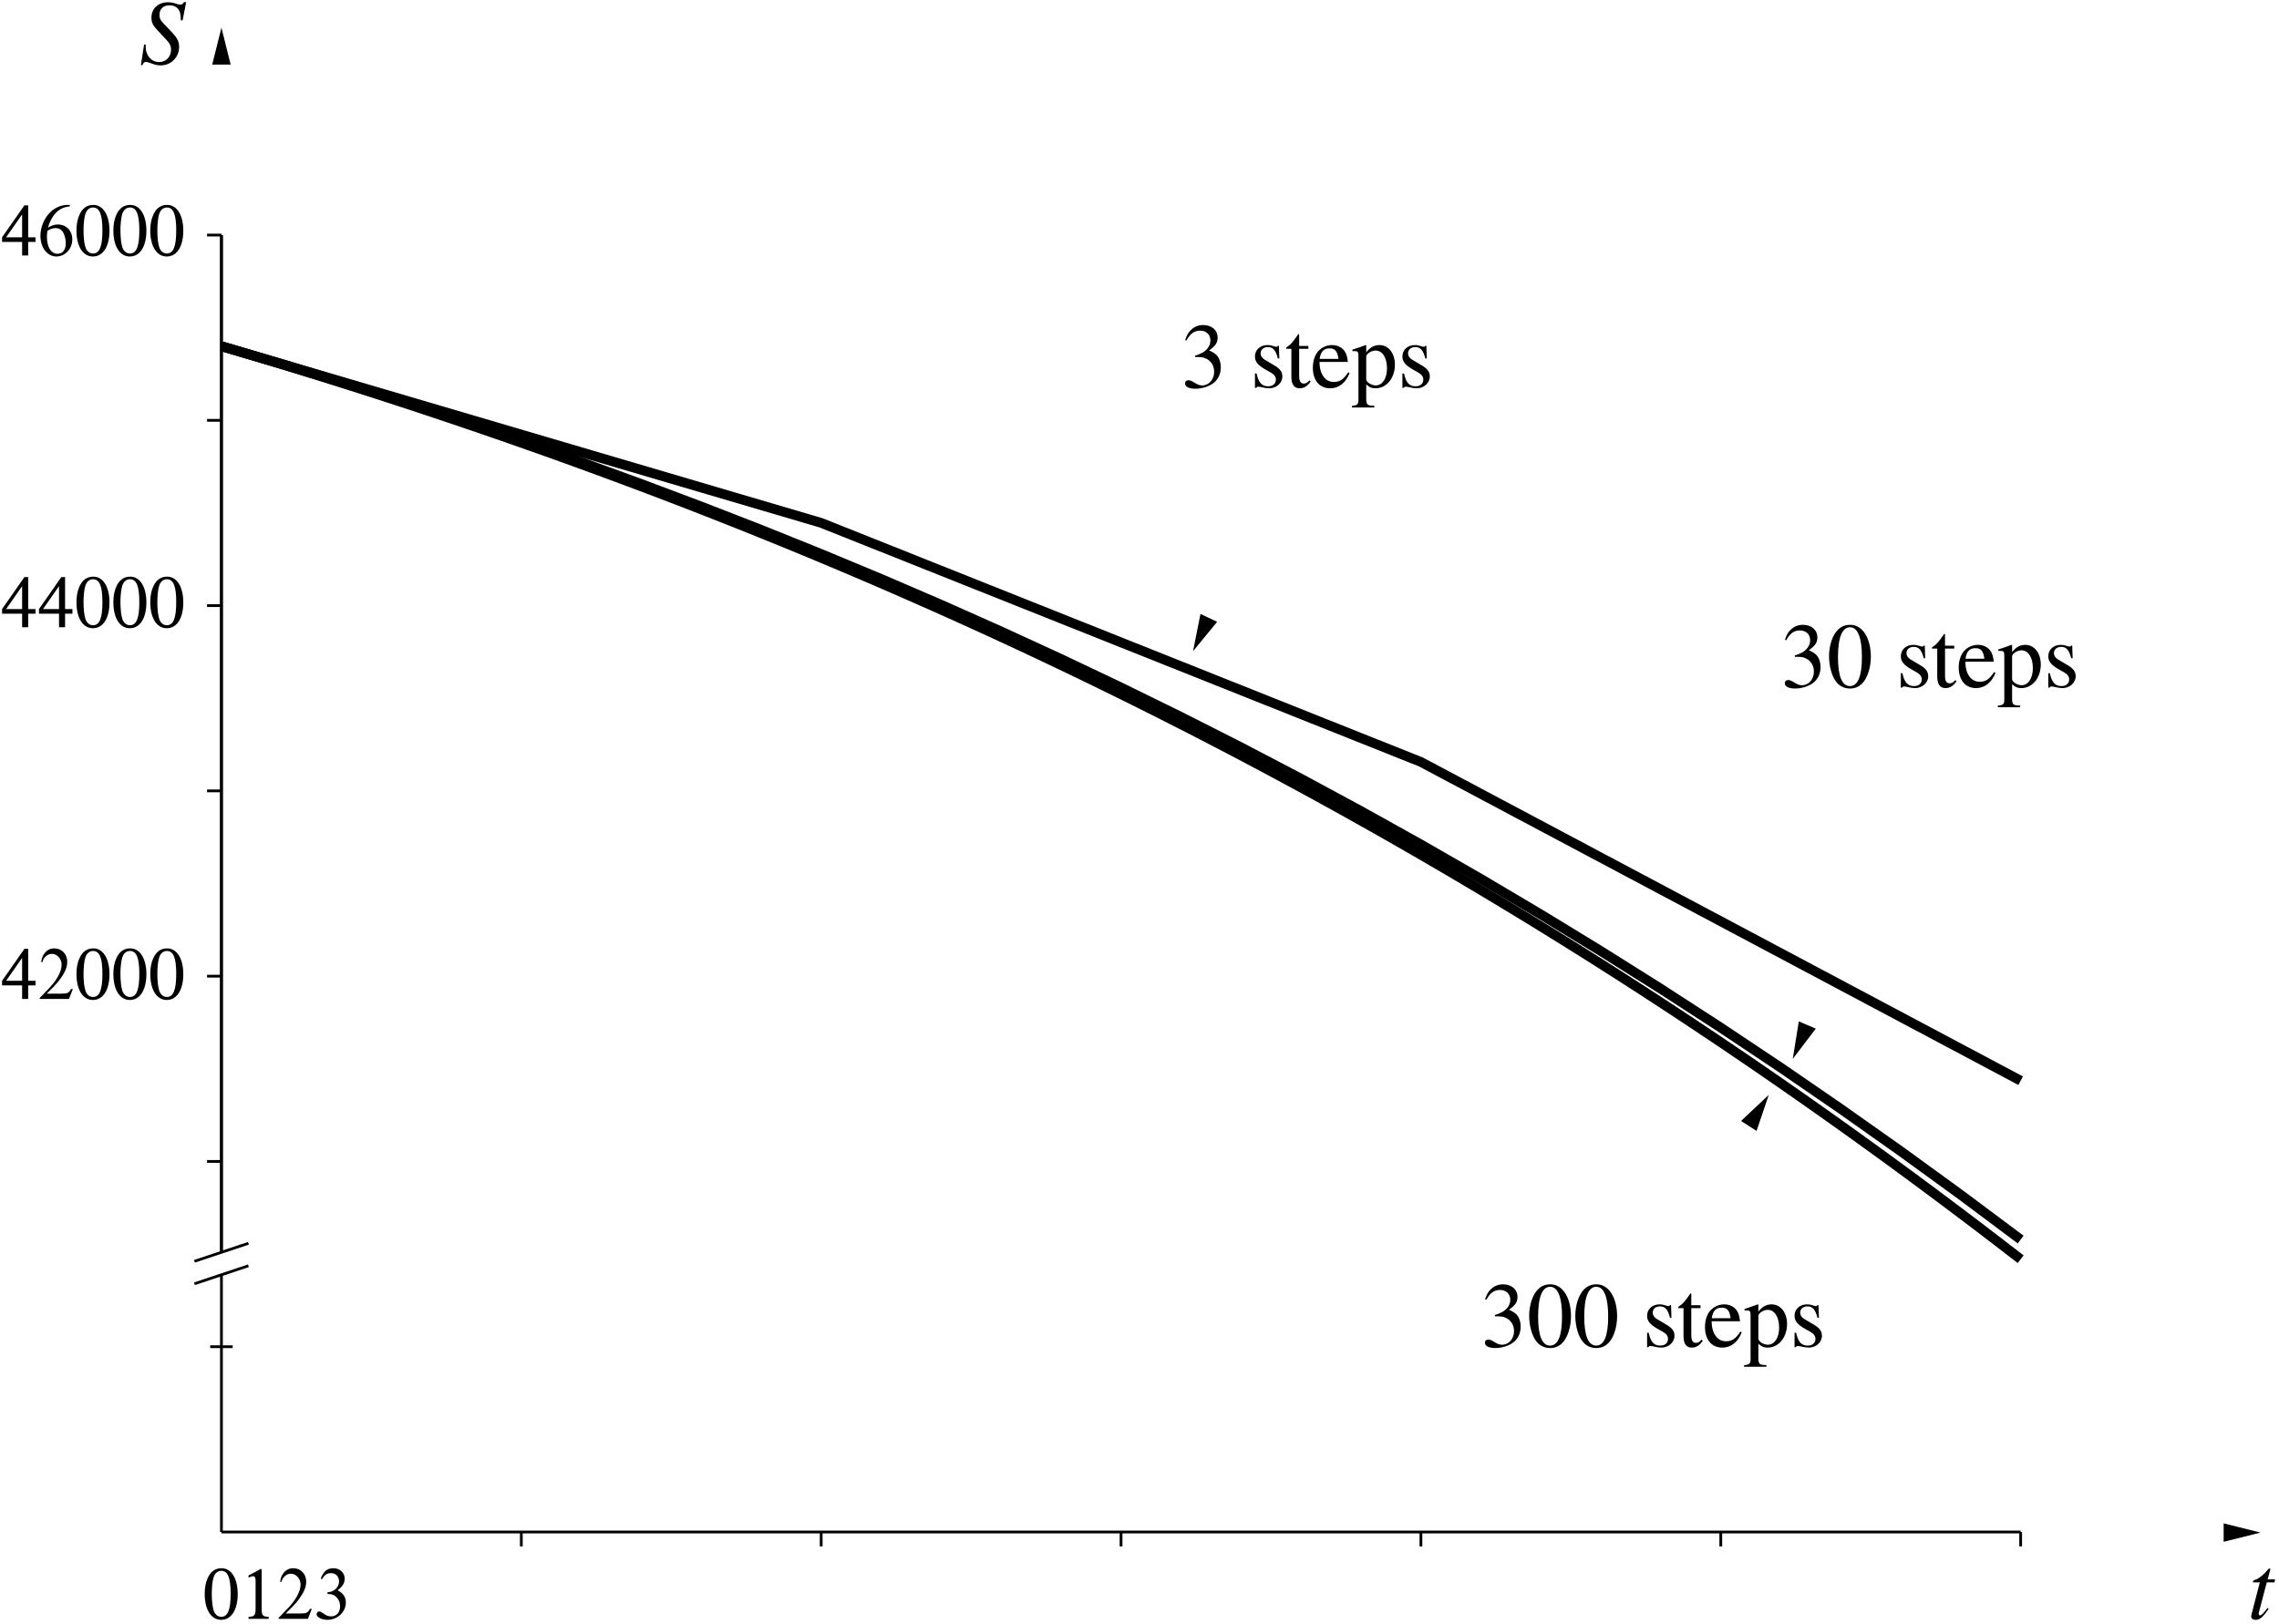
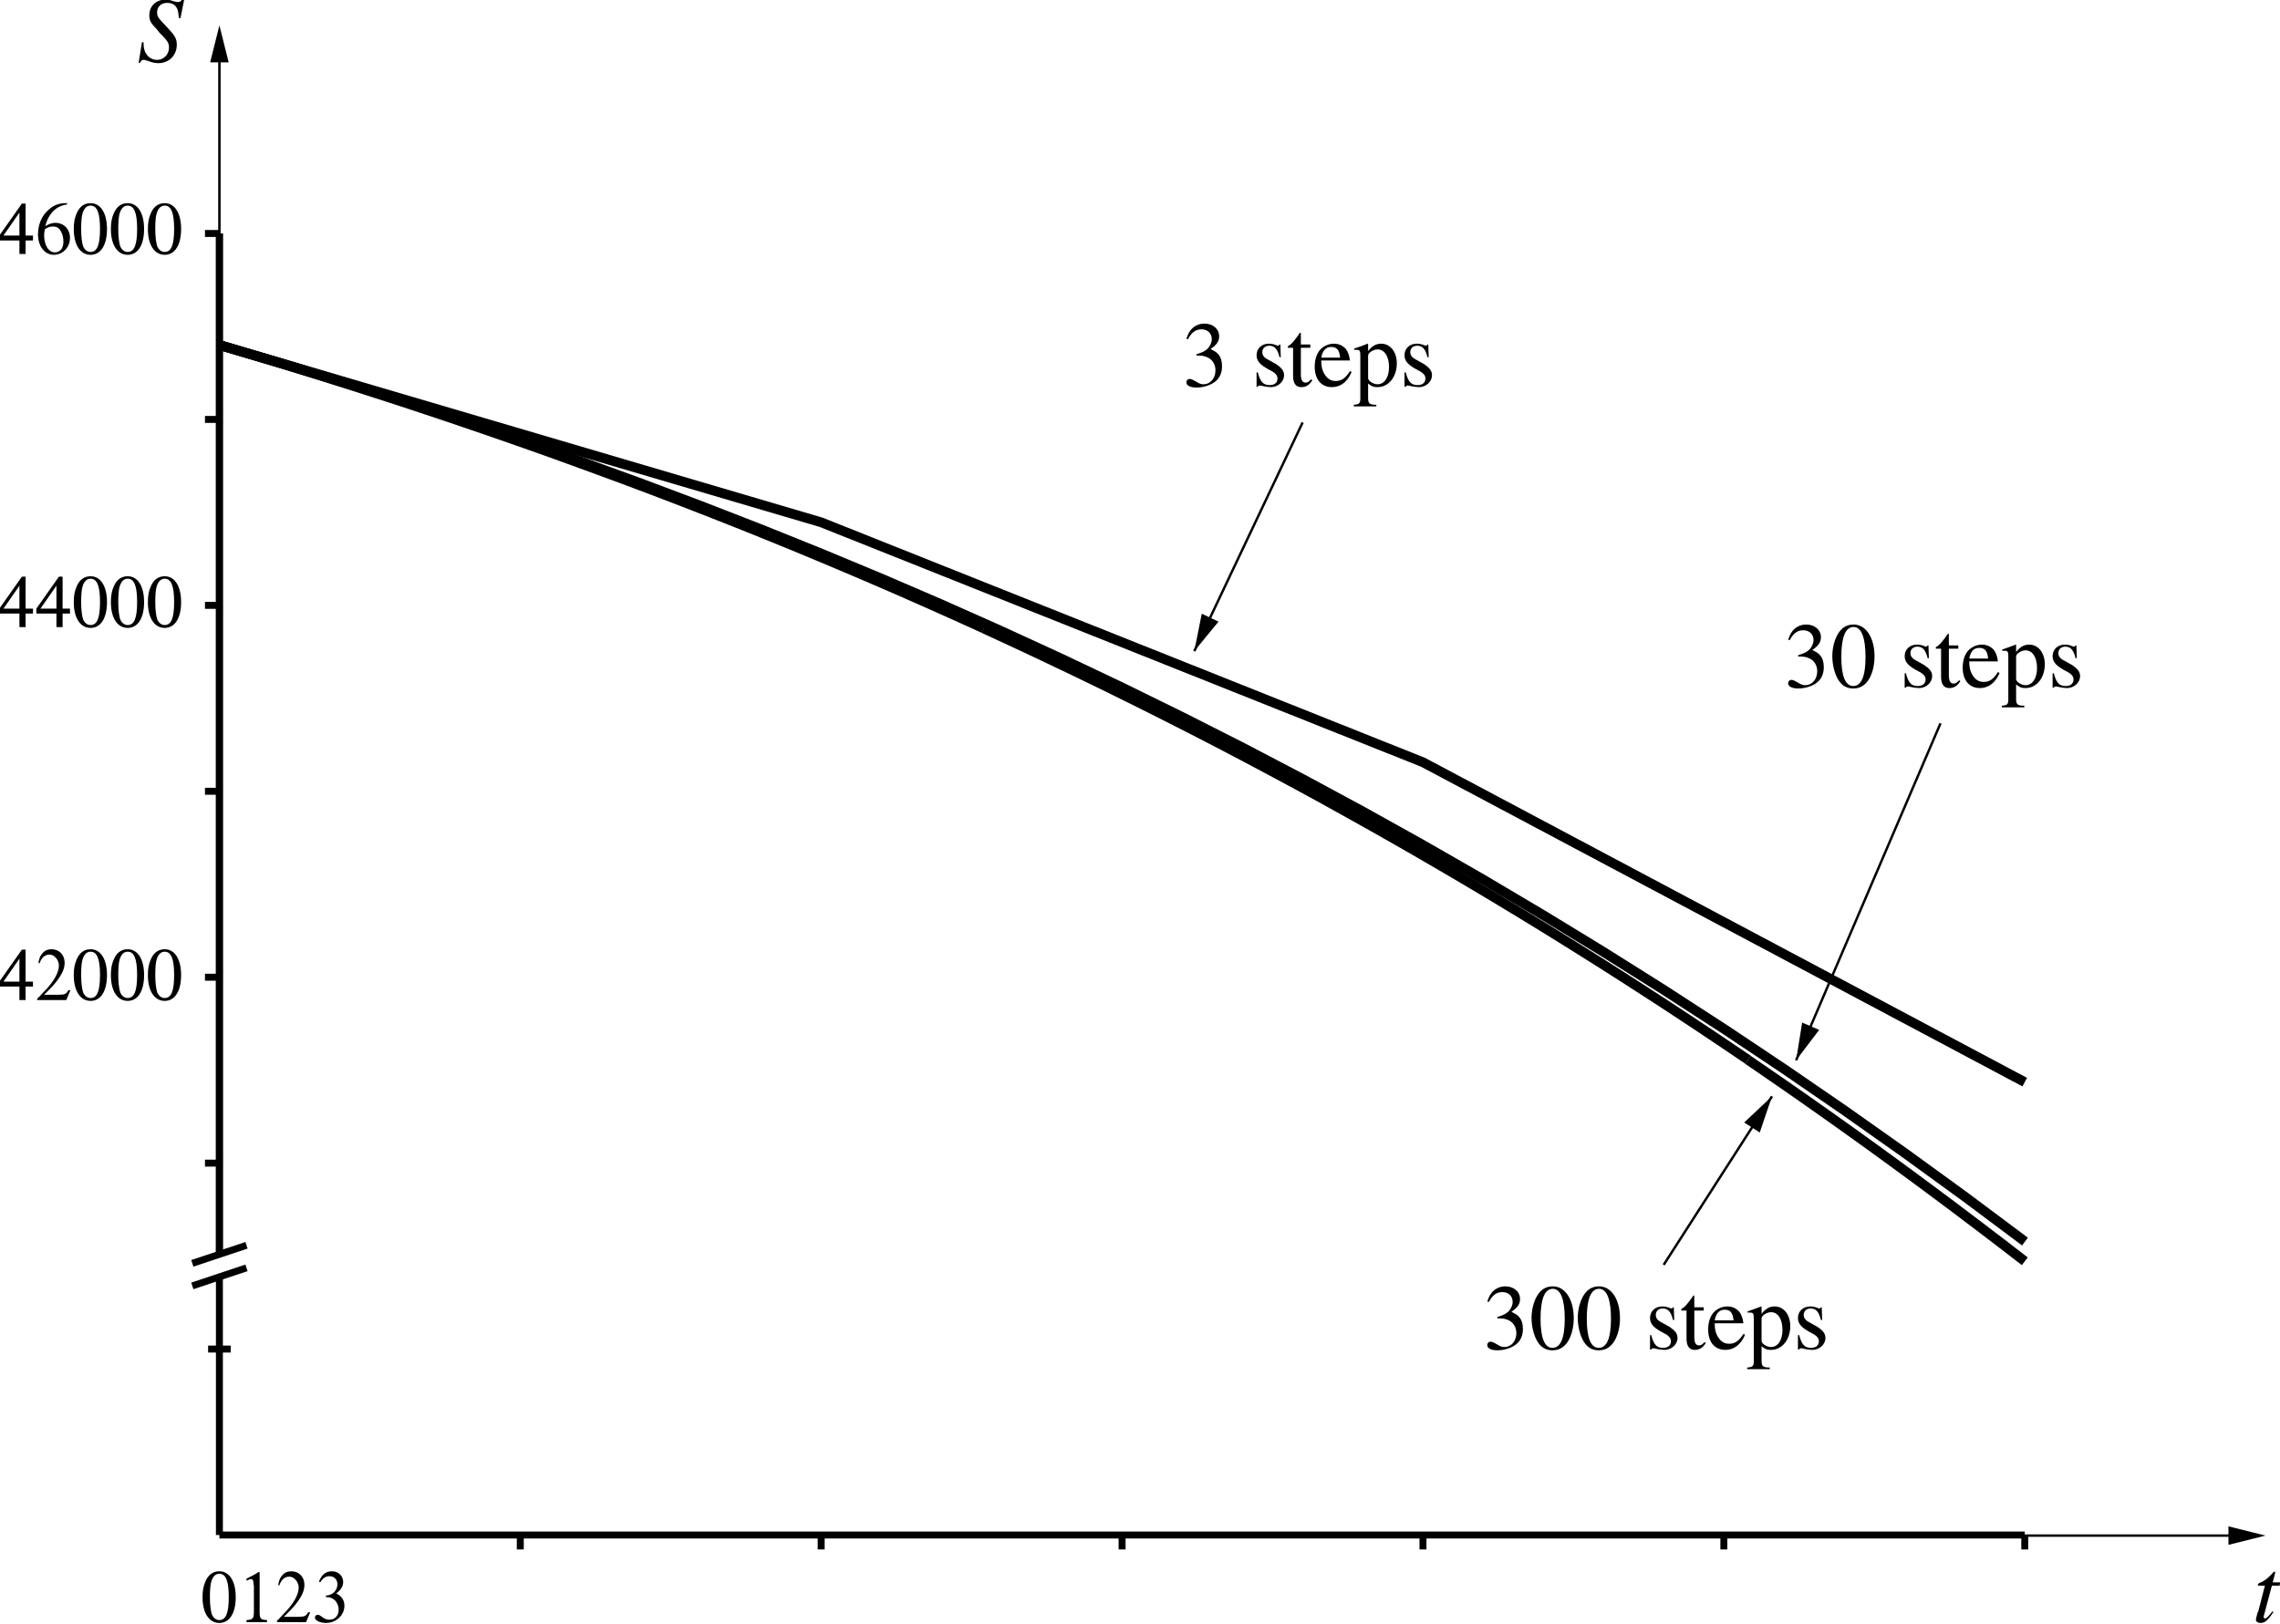
- <svg xmlns="http://www.w3.org/2000/svg" version="1.1" id="svg1" width="329.333" height="234.667" viewBox="0 0 329.333 234.667">
-   <defs id="defs1">
-     <clipPath clipPathUnits="userSpaceOnUse" id="clipPath1">
-       <path d="M -67.1,89.7 H 2316.9 V -3280.3 H -67.1 Z" id="path1" />
-     </clipPath>
-     <clipPath clipPathUnits="userSpaceOnUse" id="clipPath2">
-       <path d="M -6.667,241.333 H 336 V -6.667 H -6.667 Z" id="path2" />
-     </clipPath>
-     <clipPath clipPathUnits="userSpaceOnUse" id="clipPath3">
-       <path d="M 0,234.667 H 329.333 V 0 H 0 Z" id="path3" />
-     </clipPath>
-   </defs>
-   <g id="g1">
-     <g id="g34">
-       <g clip-path="url(#clipPath3)" id="g33">
-         <g clip-path="url(#clipPath2)" id="g32">
-           <text xml:space="preserve" transform="matrix(1.333333,0,0,1.333333,0.1333333,144.4)" clip-path="url(#clipPath1)" id="text11">
-             <tspan style="font-variant:normal;font-weight:normal;font-size:8px;font-family:Symbol;writing-mode:lr-tb;fill:#000000;fill-opacity:1;fill-rule:nonzero;stroke:none" x="0" y="0" id="tspan3">42000</tspan>
-             <tspan style="font-variant:normal;font-weight:normal;font-size:8px;font-family:Symbol;writing-mode:lr-tb;fill:#000000;fill-opacity:1;fill-rule:nonzero;stroke:none" x="0" y="-40.3" id="tspan4">44000</tspan>
-             <tspan style="font-variant:normal;font-weight:normal;font-size:8px;font-family:Symbol;writing-mode:lr-tb;fill:#000000;fill-opacity:1;fill-rule:nonzero;stroke:none" x="0" y="-80.6" id="tspan5">46000</tspan>
-             <tspan style="font-variant:normal;font-weight:normal;font-size:8px;font-family:Symbol;writing-mode:lr-tb;fill:#000000;fill-opacity:1;fill-rule:nonzero;stroke:none" x="21.9" dx="0 61 61 61" y="67.2" id="tspan6">0123</tspan>
-             <tspan style="font-style:italic;font-variant:normal;font-weight:normal;font-size:10px;font-family:Times;writing-mode:lr-tb;fill:#000000;fill-opacity:1;fill-rule:nonzero;stroke:none" x="15" y="-101.4" id="tspan7">S</tspan>
-             <tspan style="font-style:italic;font-variant:normal;font-weight:normal;font-size:10px;font-family:Times;writing-mode:lr-tb;fill:#000000;fill-opacity:1;fill-rule:nonzero;stroke:none" x="243.51" y="67.2" id="tspan8">t</tspan>
-             <tspan style="font-variant:normal;font-weight:normal;font-size:10px;font-family:Times;writing-mode:lr-tb;fill:#000000;fill-opacity:1;fill-rule:nonzero;stroke:none" x="127.9" y="-66.3" id="tspan9">3 steps</tspan>
-             <tspan style="font-variant:normal;font-weight:normal;font-size:10px;font-family:Times;writing-mode:lr-tb;fill:#000000;fill-opacity:1;fill-rule:nonzero;stroke:none" x="192.9" y="-33.8" id="tspan10">30 steps</tspan>
-             <tspan style="font-variant:normal;font-weight:normal;font-size:10px;font-family:Times;writing-mode:lr-tb;fill:#000000;fill-opacity:1;fill-rule:nonzero;stroke:none" x="160.4" y="37.7" id="tspan11">300 steps</tspan>
-           </text>
-           <path d="m 910,1690 v 260 m 0,-40 h -10 l 10,40 10,-40 h -10 v 40 M 2860,318.5 h 260 m -40,0 v 10 l 40,-10 -40,-10 v 10 h 40 M 2080,1521 1963,1274 m 17.13,36.15 9.03,-4.28 -26.16,-31.87 8.09,40.43 9.04,-4.28 L 1963,1274 m 806,-78 -156,-364 m 15.76,36.766 9.19,-3.938 L 2613,832 l 6.57,40.703 9.19,-3.937 L 2613,832 m -143,-221 117,182 m -21.63,-33.648 -8.41,5.41 30.04,28.238 -13.22,-39.055 -8.41,5.407 L 2587,793" style="fill:#000000;fill-opacity:1;fill-rule:nonzero;stroke:none" transform="matrix(0.1333333,0,0,-0.1333333,-89.33333,264)" id="path11" />
-           <path d="m 910,520 v 78" style="fill:none;stroke:#000000;stroke-width:3;stroke-linecap:butt;stroke-linejoin:miter;stroke-miterlimit:10;stroke-dasharray:none;stroke-opacity:1" transform="matrix(0.1333333,0,0,-0.1333333,-89.33333,264)" id="path12" />
-           <path d="m 880.75,588.25 58.5,19.5" style="fill:none;stroke:#000000;stroke-width:3;stroke-linecap:butt;stroke-linejoin:miter;stroke-miterlimit:10;stroke-dasharray:none;stroke-opacity:1" transform="matrix(0.1333333,0,0,-0.1333333,-89.33333,264)" id="path13" />
-           <path d="m 880.75,612.625 58.5,19.5" style="fill:none;stroke:#000000;stroke-width:3;stroke-linecap:butt;stroke-linejoin:miter;stroke-miterlimit:10;stroke-dasharray:none;stroke-opacity:1" transform="matrix(0.1333333,0,0,-0.1333333,-89.33333,264)" id="path14" />
-           <path d="M 910,622.375 V 1725.16 m 0,-1406.031 h 1950" style="fill:none;stroke:#000000;stroke-width:3;stroke-linecap:butt;stroke-linejoin:miter;stroke-miterlimit:10;stroke-dasharray:none;stroke-opacity:1" transform="matrix(0.1333333,0,0,-0.1333333,-89.33333,264)" id="path15" />
-           <path d="M 910,319.129 V 520" style="fill:none;stroke:#000000;stroke-width:3;stroke-linecap:butt;stroke-linejoin:miter;stroke-miterlimit:10;stroke-dasharray:none;stroke-opacity:1" transform="matrix(0.1333333,0,0,-0.1333333,-89.33333,264)" id="path16" />
-           <path d="m 897.813,520 h 24.375" style="fill:none;stroke:#000000;stroke-width:3;stroke-linecap:butt;stroke-linejoin:miter;stroke-miterlimit:10;stroke-dasharray:none;stroke-opacity:1" transform="matrix(0.1333333,0,0,-0.1333333,-89.33333,264)" id="path17" />
-           <path d="m 1235.01,303.531 v 15.598" style="fill:none;stroke:#000000;stroke-width:3;stroke-linecap:butt;stroke-linejoin:miter;stroke-miterlimit:10;stroke-dasharray:none;stroke-opacity:1" transform="matrix(0.1333333,0,0,-0.1333333,-89.33333,264)" id="path18" />
-           <path d="m 1559.99,303.531 v 15.598" style="fill:none;stroke:#000000;stroke-width:3;stroke-linecap:butt;stroke-linejoin:miter;stroke-miterlimit:10;stroke-dasharray:none;stroke-opacity:1" transform="matrix(0.1333333,0,0,-0.1333333,-89.33333,264)" id="path19" />
-           <path d="m 1885,303.531 v 15.598" style="fill:none;stroke:#000000;stroke-width:3;stroke-linecap:butt;stroke-linejoin:miter;stroke-miterlimit:10;stroke-dasharray:none;stroke-opacity:1" transform="matrix(0.1333333,0,0,-0.1333333,-89.33333,264)" id="path20" />
-           <path d="m 2210.01,303.531 v 15.598" style="fill:none;stroke:#000000;stroke-width:3;stroke-linecap:butt;stroke-linejoin:miter;stroke-miterlimit:10;stroke-dasharray:none;stroke-opacity:1" transform="matrix(0.1333333,0,0,-0.1333333,-89.33333,264)" id="path21" />
-           <path d="m 2534.99,303.531 v 15.598" style="fill:none;stroke:#000000;stroke-width:3;stroke-linecap:butt;stroke-linejoin:miter;stroke-miterlimit:10;stroke-dasharray:none;stroke-opacity:1" transform="matrix(0.1333333,0,0,-0.1333333,-89.33333,264)" id="path22" />
-           <path d="m 2860,303.531 v 15.598" style="fill:none;stroke:#000000;stroke-width:3;stroke-linecap:butt;stroke-linejoin:miter;stroke-miterlimit:10;stroke-dasharray:none;stroke-opacity:1" transform="matrix(0.1333333,0,0,-0.1333333,-89.33333,264)" id="path23" />
-           <path d="M 910,622.375 V 1725.16 M 894.398,720.871 H 910" style="fill:none;stroke:#000000;stroke-width:3;stroke-linecap:butt;stroke-linejoin:miter;stroke-miterlimit:10;stroke-dasharray:none;stroke-opacity:1" transform="matrix(0.1333333,0,0,-0.1333333,-89.33333,264)" id="path24" />
-           <path d="M 894.398,921.719 H 910" style="fill:none;stroke:#000000;stroke-width:3;stroke-linecap:butt;stroke-linejoin:miter;stroke-miterlimit:10;stroke-dasharray:none;stroke-opacity:1" transform="matrix(0.1333333,0,0,-0.1333333,-89.33333,264)" id="path25" />
-           <path d="M 894.398,1122.59 H 910" style="fill:none;stroke:#000000;stroke-width:3;stroke-linecap:butt;stroke-linejoin:miter;stroke-miterlimit:10;stroke-dasharray:none;stroke-opacity:1" transform="matrix(0.1333333,0,0,-0.1333333,-89.33333,264)" id="path26" />
-           <path d="M 894.398,1323.44 H 910" style="fill:none;stroke:#000000;stroke-width:3;stroke-linecap:butt;stroke-linejoin:miter;stroke-miterlimit:10;stroke-dasharray:none;stroke-opacity:1" transform="matrix(0.1333333,0,0,-0.1333333,-89.33333,264)" id="path27" />
-           <path d="M 894.398,1524.31 H 910" style="fill:none;stroke:#000000;stroke-width:3;stroke-linecap:butt;stroke-linejoin:miter;stroke-miterlimit:10;stroke-dasharray:none;stroke-opacity:1" transform="matrix(0.1333333,0,0,-0.1333333,-89.33333,264)" id="path28" />
-           <path d="M 894.398,1725.16 H 910" style="fill:none;stroke:#000000;stroke-width:3;stroke-linecap:butt;stroke-linejoin:miter;stroke-miterlimit:10;stroke-dasharray:none;stroke-opacity:1" transform="matrix(0.1333333,0,0,-0.1333333,-89.33333,264)" id="path29" />
-           <path d="M 910,1604.65 1559.99,1413.14 2210.01,1153.95 2860,808.387" style="fill:none;stroke:#000000;stroke-width:10.5;stroke-linecap:butt;stroke-linejoin:miter;stroke-miterlimit:10;stroke-dasharray:none;stroke-opacity:1" transform="matrix(0.1333333,0,0,-0.1333333,-89.33333,264)" id="path30" />
-           <path d="m 910,1604.65 64.992,-19.15 65.018,-19.83 64.99,-20.56 64.99,-21.29 65.02,-22.05 64.99,-22.82 64.99,-23.61 65.02,-24.46 64.99,-25.29 64.99,-26.17 65.02,-27.06 64.99,-27.98 64.99,-28.94 65.02,-29.9 64.99,-30.88 64.99,-31.91 65.02,-32.93 64.99,-34.01 64.99,-35.1 65.02,-36.23 64.99,-37.34 64.99,-38.515 65.02,-39.703 64.99,-40.891 64.99,-42.121 65.02,-43.367 64.99,-44.656 64.99,-45.922 65.02,-47.231 64.99,-48.554" style="fill:none;stroke:#000000;stroke-width:10.5;stroke-linecap:butt;stroke-linejoin:miter;stroke-miterlimit:10;stroke-dasharray:none;stroke-opacity:1" transform="matrix(0.1333333,0,0,-0.1333333,-89.33333,264)" id="path31" />
-           <path d="m 910,1604.65 6.492,-1.91 6.516,-1.93 6.492,-1.93 6.492,-1.93 6.516,-1.95 6.492,-1.95 6.492,-1.95 6.516,-1.97 6.492,-1.97 6.492,-1.97 6.516,-1.99 6.492,-1.99 6.492,-2.01 6.518,-2.01 6.49,-2.01 6.49,-2 6.52,-2.03 6.49,-2.05 6.49,-2.05 6.52,-2.05 6.49,-2.04 6.49,-2.07 6.52,-2.07 6.49,-2.08 6.49,-2.09 6.52,-2.11 6.49,-2.08 6.49,-2.13 6.52,-2.1 6.49,-2.13 6.49,-2.12 6.52,-2.15 6.49,-2.14 6.49,-2.17 6.52,-2.16 6.49,-2.17 6.49,-2.18 6.52,-2.19 6.49,-2.18 6.49,-2.2 6.52,-2.23 6.49,-2.2 6.49,-2.22 6.52,-2.25 6.49,-2.24 6.49,-2.24 6.52,-2.26 6.49,-2.26 6.49,-2.27 6.52,-2.28 6.49,-2.3 6.49,-2.28 6.52,-2.32 6.49,-2.3 6.49,-2.32 6.52,-2.34 6.49,-2.34 6.49,-2.34 6.52,-2.34 6.49,-2.38 6.49,-2.36 6.52,-2.38 6.49,-2.4 6.49,-2.38 6.52,-2.42 6.49,-2.4 6.49,-2.41 6.52,-2.44 6.49,-2.44 6.49,-2.44 6.52,-2.45 6.49,-2.46 6.49,-2.48 6.52,-2.47 6.49,-2.5 6.49,-2.5 6.52,-2.49 6.49,-2.51 6.49,-2.54 6.52,-2.53 6.49,-2.54 6.49,-2.55 6.52,-2.56 6.49,-2.55 6.49,-2.58 6.52,-2.59 6.49,-2.59 6.49,-2.6 6.52,-2.61 6.49,-2.63 6.49,-2.64 6.52,-2.63 6.49,-2.65 6.49,-2.65 6.52,-2.65 6.49,-2.69 6.49,-2.68 6.52,-2.69 6.49,-2.71 6.49,-2.71 6.52,-2.71 6.49,-2.73 6.49,-2.75 6.52,-2.75 6.49,-2.75 6.49,-2.77 6.52,-2.79 6.49,-2.77 6.49,-2.8 6.52,-2.81 6.49,-2.81 6.49,-2.83 6.52,-2.82 6.49,-2.85 6.49,-2.85 6.52,-2.87 6.49,-2.86 6.49,-2.89 6.52,-2.88 6.49,-2.91 6.49,-2.9 6.52,-2.93 6.49,-2.92 6.49,-2.95 6.52,-2.94 6.49,-2.97 6.49,-2.96 6.52,-2.98 6.49,-2.99 6.49,-3 6.52,-3 6.49,-3.03 6.49,-3.02 6.52,-3.04 6.49,-3.06 6.49,-3.06 6.52,-3.07 6.49,-3.08 6.49,-3.08 6.52,-3.1 6.49,-3.12 6.49,-3.12 6.52,-3.12 6.49,-3.14 6.49,-3.16 6.52,-3.15 6.49,-3.18 6.49,-3.18 6.52,-3.2 6.49,-3.2 6.49,-3.22 6.52,-3.21 6.49,-3.24 6.49,-3.26 6.52,-3.25 6.49,-3.26 6.49,-3.28 6.52,-3.29 6.49,-3.3 6.49,-3.31 6.52,-3.31 6.49,-3.34 6.49,-3.34 6.52,-3.35 6.49,-3.37 6.49,-3.38 6.52,-3.37 6.49,-3.39 6.49,-3.41 6.52,-3.42 6.49,-3.43 6.49,-3.45 6.52,-3.43 6.49,-3.47 6.49,-3.48 6.52,-3.48 6.49,-3.5 6.49,-3.51 6.52,-3.51 6.49,-3.53 6.49,-3.54 6.52,-3.55 6.49,-3.55 6.49,-3.59 6.52,-3.59 6.49,-3.59 6.49,-3.6 6.52,-3.63 6.49,-3.63 6.49,-3.64 6.52,-3.65 6.49,-3.67 6.49,-3.66 6.52,-3.71 6.49,-3.68 6.49,-3.73 6.52,-3.7 6.49,-3.75 6.49,-3.74 6.52,-3.77 6.49,-3.76 6.49,-3.78 6.52,-3.78 6.49,-3.83 6.49,-3.8 6.52,-3.84 6.49,-3.84 6.49,-3.84 6.52,-3.87 6.49,-3.87 6.49,-3.89 6.52,-3.9 6.49,-3.91 6.49,-3.926 6.52,-3.937 6.49,-3.938 6.49,-3.961 6.52,-3.976 6.49,-3.981 6.49,-3.996 6.52,-4.015 6.49,-4.02 6.49,-4.035 6.52,-4.035 6.49,-4.059 6.49,-4.074 6.52,-4.074 6.49,-4.098 6.49,-4.113 6.52,-4.113 6.49,-4.137 6.49,-4.133 6.52,-4.152 6.49,-4.172 6.49,-4.195 6.52,-4.192 6.49,-4.191 6.49,-4.235 6.52,-4.23 6.49,-4.231 6.49,-4.25 6.52,-4.273 6.49,-4.289 6.49,-4.289 6.52,-4.309 6.49,-4.312 6.49,-4.348 6.52,-4.328 6.49,-4.367 6.49,-4.367 6.52,-4.391 6.49,-4.387 6.49,-4.406 6.52,-4.426 6.49,-4.426 6.49,-4.449 6.52,-4.465 6.49,-4.484 6.49,-4.484 6.52,-4.485 6.49,-4.523 6.49,-4.524 6.52,-4.527 6.49,-4.562 6.49,-4.563 6.52,-4.582 6.49,-4.582 6.49,-4.602 6.52,-4.621 6.49,-4.621 6.49,-4.644 6.52,-4.66 6.49,-4.68 6.49,-4.68 6.52,-4.699 6.49,-4.699 6.49,-4.719 6.52,-4.738 6.49,-4.758 6.49,-4.758 6.52,-4.777 6.49,-4.778 6.49,-4.816 6.52,-4.816 6.49,-4.817 6.49,-4.855 6.52,-4.856 6.49,-4.855 6.49,-4.895 6.52,-4.894 6.49,-4.914 6.49,-4.914 6.52,-4.934 6.49,-4.953 6.49,-4.973 6.52,-4.972 6.49,-4.993 6.49,-5.011 6.52,-5.012 6.49,-5.031" style="fill:none;stroke:#000000;stroke-width:10.5;stroke-linecap:butt;stroke-linejoin:miter;stroke-miterlimit:10;stroke-dasharray:none;stroke-opacity:1" transform="matrix(0.1333333,0,0,-0.1333333,-89.33333,264)" id="path32" />
-         </g>
-       </g>
-     </g>
+ <svg xmlns="http://www.w3.org/2000/svg" width="86.878mm" height="61.859mm" viewBox="0 0 86.878 61.859" version="1.1" id="svg1">
+   <defs id="defs1" />
+   <g id="layer1" transform="translate(-80.9625,14.81668)">
+     <text id="text2" xml:space="preserve" style="font-size:4.233px;display:inline;stroke-width:0.353" x="80.892" y="23.298">
+       <tspan id="tspan2" style="font-variant:normal;font-weight:normal;font-size:2.822px;font-family:Symbol;writing-mode:lr-tb;fill:#000000;fill-opacity:1;fill-rule:nonzero;stroke:none;stroke-width:0.353" x="80.892" y="23.298">42000</tspan>
+     </text>
+     <text id="text3" xml:space="preserve" style="font-size:4.233px;display:inline;stroke-width:0.353" x="80.892" y="9.081">
+       <tspan id="tspan3" style="font-variant:normal;font-weight:normal;font-size:2.822px;font-family:Symbol;writing-mode:lr-tb;fill:#000000;fill-opacity:1;fill-rule:nonzero;stroke:none;stroke-width:0.353" x="80.892" y="9.081">44000</tspan>
+     </text>
+     <text id="text4" xml:space="preserve" style="font-size:4.233px;display:inline;stroke-width:0.353" x="80.892" y="-5.136">
+       <tspan id="tspan4" style="font-variant:normal;font-weight:normal;font-size:2.822px;font-family:Symbol;writing-mode:lr-tb;fill:#000000;fill-opacity:1;fill-rule:nonzero;stroke:none;stroke-width:0.353" x="80.892" y="-5.136">46000</tspan>
+     </text>
+     <text id="text5" xml:space="preserve" style="font-size:4.233px;display:inline;stroke-width:0.353" x="88.617" y="47.004">
+       <tspan id="tspan5" style="font-variant:normal;font-weight:normal;font-size:2.822px;font-family:Symbol;writing-mode:lr-tb;fill:#000000;fill-opacity:1;fill-rule:nonzero;stroke:none;stroke-width:0.353" x="88.617" dx="0 21.519 21.519 21.519" y="47.004">0123</tspan>
+     </text>
+     <text id="text6" xml:space="preserve" style="font-size:4.233px;display:inline;stroke-width:0.353" x="86.183" y="-12.474">
+       <tspan id="tspan6" style="font-style:italic;font-variant:normal;font-weight:normal;font-size:3.528px;font-family:Times;writing-mode:lr-tb;fill:#000000;fill-opacity:1;fill-rule:nonzero;stroke:none;stroke-width:0.353" x="86.183" y="-12.474">S</tspan>
+     </text>
+     <text id="text7" xml:space="preserve" style="font-size:4.233px;display:inline;stroke-width:0.353" x="166.797" y="47.004">
+       <tspan id="tspan7" style="font-style:italic;font-variant:normal;font-weight:normal;font-size:3.528px;font-family:Times;writing-mode:lr-tb;fill:#000000;fill-opacity:1;fill-rule:nonzero;stroke:none;stroke-width:0.353" x="166.797" y="47.004">t</tspan>
+     </text>
+     <text id="text8" xml:space="preserve" style="font-size:4.233px;display:inline;stroke-width:0.353" x="126.012" y="-0.092">
+       <tspan id="tspan8" style="font-variant:normal;font-weight:normal;font-size:3.528px;font-family:Times;writing-mode:lr-tb;fill:#000000;fill-opacity:1;fill-rule:nonzero;stroke:none;stroke-width:0.353" x="126.012" y="-0.092">3 steps</tspan>
+     </text>
+     <text id="text9" xml:space="preserve" style="font-size:4.233px;display:inline;stroke-width:0.353" x="148.942" y="11.374">
+       <tspan id="tspan9" style="font-variant:normal;font-weight:normal;font-size:3.528px;font-family:Times;writing-mode:lr-tb;fill:#000000;fill-opacity:1;fill-rule:nonzero;stroke:none;stroke-width:0.353" x="148.942" y="11.374">30 steps</tspan>
+     </text>
+     <text id="text10" xml:space="preserve" style="font-size:4.233px;display:inline;stroke-width:0.353" x="137.477" y="36.597">
+       <tspan id="tspan10" style="font-variant:normal;font-weight:normal;font-size:3.528px;font-family:Times;writing-mode:lr-tb;fill:#000000;fill-opacity:1;fill-rule:nonzero;stroke:none;stroke-width:0.353" x="137.477" y="36.597">300 steps</tspan>
+     </text>
+     <path id="path10" d="m 89.323,-4.678 v -9.172 m 0,1.411 h -0.353 l 0.353,-1.411 0.353,1.411 h -0.353 v -1.411" style="display:inline;fill:#000000;fill-opacity:1;fill-rule:nonzero;stroke:none;stroke-width:0.353" />
+     <path id="path11" d="m 89.323,-4.678 v -7.796" style="display:inline;fill:none;stroke:#000000;stroke-width:0.092;stroke-linecap:butt;stroke-linejoin:miter;stroke-miterlimit:10;stroke-dasharray:none;stroke-opacity:1" />
+     <path id="path12" d="m 158.115,43.706 h 9.172 m -1.411,0 v -0.353 l 1.411,0.353 -1.411,0.353 V 43.706 h 1.411" style="display:inline;fill:#000000;fill-opacity:1;fill-rule:nonzero;stroke:none;stroke-width:0.353" />
+     <path id="path13" d="m 158.115,43.706 h 7.796" style="display:inline;fill:none;stroke:#000000;stroke-width:0.092;stroke-linecap:butt;stroke-linejoin:miter;stroke-miterlimit:10;stroke-dasharray:none;stroke-opacity:1" />
+     <path id="path14" d="m 130.598,1.284 -4.128,8.714 m 0.604,-1.275 0.319,0.151 -0.923,1.124 0.285,-1.426 0.319,0.151 -0.604,1.275" style="display:inline;fill:#000000;fill-opacity:1;fill-rule:nonzero;stroke:none;stroke-width:0.353" />
+     <path id="path15" d="m 130.598,1.284 -4.128,8.714" style="display:inline;fill:none;stroke:#000000;stroke-width:0.092;stroke-linecap:butt;stroke-linejoin:miter;stroke-miterlimit:10;stroke-dasharray:none;stroke-opacity:1" />
+     <path id="path16" d="m 154.904,12.75 -5.503,12.841 m 0.556,-1.297 0.324,0.139 -0.88,1.158 0.232,-1.436 0.324,0.139 -0.556,1.297" style="display:inline;fill:#000000;fill-opacity:1;fill-rule:nonzero;stroke:none;stroke-width:0.353" />
+     <path id="path17" d="M 154.904,12.75 149.401,25.591" style="display:inline;fill:none;stroke:#000000;stroke-width:0.092;stroke-linecap:butt;stroke-linejoin:miter;stroke-miterlimit:10;stroke-dasharray:none;stroke-opacity:1" />
+     <path id="path18" d="m 144.356,33.387 4.127,-6.421 m -0.763,1.187 -0.297,-0.191 1.06,-0.996 -0.466,1.378 -0.297,-0.191 0.763,-1.187" style="display:inline;fill:#000000;fill-opacity:1;fill-rule:nonzero;stroke:none;stroke-width:0.353" />
+     <path id="path19" d="m 144.356,33.387 4.128,-6.421" style="display:inline;fill:none;stroke:#000000;stroke-width:0.092;stroke-linecap:butt;stroke-linejoin:miter;stroke-miterlimit:10;stroke-dasharray:none;stroke-opacity:1" />
+     <path id="path20" d="M 89.323,36.597 V 33.846" style="display:inline;fill:none;stroke:#000000;stroke-width:0.265;stroke-linecap:butt;stroke-linejoin:miter;stroke-miterlimit:10;stroke-dasharray:none;stroke-opacity:1" />
+     <path id="path21" d="m 88.291,34.19 2.064,-0.688" style="display:inline;fill:none;stroke:#000000;stroke-width:0.265;stroke-linecap:butt;stroke-linejoin:miter;stroke-miterlimit:10;stroke-dasharray:none;stroke-opacity:1" />
+     <path id="path22" d="M 88.291,33.33 90.355,32.642" style="display:inline;fill:none;stroke:#000000;stroke-width:0.265;stroke-linecap:butt;stroke-linejoin:miter;stroke-miterlimit:10;stroke-dasharray:none;stroke-opacity:1" />
+     <path id="path23" d="M 89.323,32.986 V -5.918 m 0,49.602 h 68.792" style="display:inline;fill:none;stroke:#000000;stroke-width:0.265;stroke-linecap:butt;stroke-linejoin:miter;stroke-miterlimit:10;stroke-dasharray:none;stroke-opacity:1" />
+     <path id="path24" d="M 89.323,43.684 V 36.597" style="display:inline;fill:none;stroke:#000000;stroke-width:0.265;stroke-linecap:butt;stroke-linejoin:miter;stroke-miterlimit:10;stroke-dasharray:none;stroke-opacity:1" />
+     <path id="path25" d="M 88.893,36.597 H 89.753" style="display:inline;fill:none;stroke:#000000;stroke-width:0.265;stroke-linecap:butt;stroke-linejoin:miter;stroke-miterlimit:10;stroke-dasharray:none;stroke-opacity:1" />
+     <path id="path26" d="M 100.788,44.234 V 43.684" style="display:inline;fill:none;stroke:#000000;stroke-width:0.265;stroke-linecap:butt;stroke-linejoin:miter;stroke-miterlimit:10;stroke-dasharray:none;stroke-opacity:1" />
+     <path id="path27" d="M 112.253,44.234 V 43.684" style="display:inline;fill:none;stroke:#000000;stroke-width:0.265;stroke-linecap:butt;stroke-linejoin:miter;stroke-miterlimit:10;stroke-dasharray:none;stroke-opacity:1" />
+     <path id="path28" d="M 123.719,44.234 V 43.684" style="display:inline;fill:none;stroke:#000000;stroke-width:0.265;stroke-linecap:butt;stroke-linejoin:miter;stroke-miterlimit:10;stroke-dasharray:none;stroke-opacity:1" />
+     <path id="path29" d="M 135.184,44.234 V 43.684" style="display:inline;fill:none;stroke:#000000;stroke-width:0.265;stroke-linecap:butt;stroke-linejoin:miter;stroke-miterlimit:10;stroke-dasharray:none;stroke-opacity:1" />
+     <path id="path30" d="M 146.649,44.234 V 43.684" style="display:inline;fill:none;stroke:#000000;stroke-width:0.265;stroke-linecap:butt;stroke-linejoin:miter;stroke-miterlimit:10;stroke-dasharray:none;stroke-opacity:1" />
+     <path id="path31" d="M 158.115,44.234 V 43.684" style="display:inline;fill:none;stroke:#000000;stroke-width:0.265;stroke-linecap:butt;stroke-linejoin:miter;stroke-miterlimit:10;stroke-dasharray:none;stroke-opacity:1" />
+     <path id="path32" d="M 89.323,32.986 V -5.918 M 88.773,29.511 h 0.55" style="display:inline;fill:none;stroke:#000000;stroke-width:0.265;stroke-linecap:butt;stroke-linejoin:miter;stroke-miterlimit:10;stroke-dasharray:none;stroke-opacity:1" />
+     <path id="path33" d="m 88.773,22.426 h 0.55" style="display:inline;fill:none;stroke:#000000;stroke-width:0.265;stroke-linecap:butt;stroke-linejoin:miter;stroke-miterlimit:10;stroke-dasharray:none;stroke-opacity:1" />
+     <path id="path34" d="m 88.773,15.339 h 0.55" style="display:inline;fill:none;stroke:#000000;stroke-width:0.265;stroke-linecap:butt;stroke-linejoin:miter;stroke-miterlimit:10;stroke-dasharray:none;stroke-opacity:1" />
+     <path id="path35" d="m 88.773,8.254 h 0.55" style="display:inline;fill:none;stroke:#000000;stroke-width:0.265;stroke-linecap:butt;stroke-linejoin:miter;stroke-miterlimit:10;stroke-dasharray:none;stroke-opacity:1" />
+     <path id="path36" d="m 88.773,1.168 h 0.55" style="display:inline;fill:none;stroke:#000000;stroke-width:0.265;stroke-linecap:butt;stroke-linejoin:miter;stroke-miterlimit:10;stroke-dasharray:none;stroke-opacity:1" />
+     <path id="path37" d="m 88.773,-5.918 h 0.55" style="display:inline;fill:none;stroke:#000000;stroke-width:0.265;stroke-linecap:butt;stroke-linejoin:miter;stroke-miterlimit:10;stroke-dasharray:none;stroke-opacity:1" />
+     <path id="path38" d="m 89.323,-1.667 22.93,6.756 22.931,9.144 22.93,12.191" style="display:inline;fill:none;stroke:#000000;stroke-width:0.37;stroke-linecap:butt;stroke-linejoin:miter;stroke-miterlimit:10;stroke-dasharray:none;stroke-opacity:1" />
+     <path id="path39" d="m 89.323,-1.667 2.293,0.676 2.294,0.7 2.293,0.725 2.293,0.751 2.294,0.778 2.293,0.805 2.293,0.833 2.294,0.863 2.293,0.892 2.293,0.923 2.294,0.955 2.293,0.987 2.293,1.021 2.294,1.055 2.293,1.089 2.293,1.126 2.294,1.162 2.293,1.2 2.293,1.238 2.294,1.278 2.293,1.317 2.293,1.359 2.294,1.401 2.293,1.443 2.293,1.486 2.294,1.53 2.293,1.575 2.293,1.62 2.294,1.666 2.293,1.713" style="display:inline;fill:none;stroke:#000000;stroke-width:0.37;stroke-linecap:butt;stroke-linejoin:miter;stroke-miterlimit:10;stroke-dasharray:none;stroke-opacity:1" />
+     <path id="path40" d="m 89.323,-1.667 0.229,0.067 0.23,0.068 0.229,0.068 0.229,0.068 0.23,0.069 0.229,0.069 0.229,0.069 0.23,0.069 0.229,0.069 0.229,0.069 0.23,0.07 0.229,0.07 0.229,0.071 0.23,0.071 0.229,0.071 0.229,0.071 0.23,0.072 0.229,0.072 0.229,0.072 0.23,0.072 0.229,0.072 0.229,0.073 0.23,0.073 0.229,0.074 0.229,0.074 0.23,0.074 0.229,0.073 0.229,0.075 0.23,0.074 0.229,0.075 0.229,0.075 0.23,0.076 0.229,0.076 0.229,0.076 0.23,0.076 0.229,0.077 0.229,0.077 0.23,0.077 0.229,0.077 0.229,0.078 0.23,0.079 0.229,0.078 0.229,0.078 0.23,0.079 0.229,0.079 0.229,0.079 0.23,0.08 0.229,0.08 0.229,0.08 0.23,0.08 0.229,0.081 0.229,0.08 0.23,0.082 0.229,0.081 0.229,0.082 0.23,0.083 0.229,0.083 0.229,0.083 0.23,0.083 0.229,0.084 0.229,0.083 0.23,0.084 0.229,0.085 0.229,0.084 0.23,0.085 0.229,0.084 0.229,0.085 0.23,0.086 0.229,0.086 0.229,0.086 0.23,0.086 0.229,0.087 0.229,0.087 0.23,0.087 0.229,0.088 0.229,0.088 0.23,0.088 0.229,0.089 0.229,0.089 0.23,0.09 0.229,0.089 0.229,0.09 0.23,0.09 0.229,0.09 0.229,0.091 0.23,0.091 0.229,0.091 0.229,0.092 0.23,0.092 0.229,0.093 0.229,0.093 0.23,0.093 0.229,0.093 0.229,0.093 0.23,0.094 0.229,0.095 0.229,0.095 0.23,0.095 0.229,0.096 0.229,0.096 0.23,0.096 0.229,0.096 0.229,0.097 0.23,0.097 0.229,0.097 0.229,0.098 0.23,0.098 0.229,0.098 0.229,0.099 0.23,0.099 0.229,0.099 0.229,0.099 0.23,0.1 0.229,0.101 0.229,0.101 0.23,0.101 0.229,0.101 0.229,0.102 0.23,0.102 0.229,0.103 0.229,0.102 0.23,0.103 0.229,0.103 0.229,0.104 0.23,0.104 0.229,0.105 0.229,0.104" style="display:inline;fill:none;stroke:#000000;stroke-width:0.37;stroke-linecap:butt;stroke-linejoin:miter;stroke-miterlimit:10;stroke-dasharray:none;stroke-opacity:1" />
+     <path id="path41" d="m 118.444,9.135 0.23,0.105 0.229,0.105 0.229,0.106 0.23,0.106 0.229,0.107 0.229,0.107 0.23,0.107 0.229,0.108 0.229,0.108 0.23,0.108 0.229,0.109 0.229,0.109 0.23,0.109 0.229,0.11 0.229,0.11 0.23,0.11 0.229,0.111 0.229,0.111 0.23,0.111 0.229,0.112 0.229,0.112 0.23,0.113 0.229,0.113 0.229,0.114 0.23,0.113 0.229,0.114 0.229,0.115 0.23,0.115 0.229,0.115 0.229,0.116 0.23,0.116 0.229,0.116 0.229,0.117 0.23,0.117 0.229,0.117 0.229,0.118 0.23,0.118 0.229,0.119 0.229,0.119 0.23,0.119 0.229,0.12 0.229,0.121 0.23,0.12 0.229,0.121 0.229,0.122 0.23,0.121 0.229,0.123 0.229,0.122 0.23,0.123 0.229,0.123 0.229,0.124 0.23,0.123 0.229,0.125 0.229,0.125 0.23,0.125 0.229,0.125 0.229,0.127 0.23,0.127 0.229,0.127 0.229,0.127 0.23,0.128 0.229,0.128 0.229,0.128 0.23,0.129 0.229,0.129 0.229,0.129 0.23,0.131 0.229,0.13 0.229,0.131 0.23,0.131 0.229,0.132 0.229,0.132 0.23,0.133 0.229,0.133 0.229,0.133 0.23,0.133 0.229,0.135 0.229,0.134 0.23,0.135 0.229,0.135 0.229,0.136 0.23,0.136 0.229,0.137 0.229,0.137 0.23,0.137 0.229,0.139 0.229,0.138 0.23,0.139 0.229,0.139 0.229,0.14 0.23,0.14 0.229,0.14 0.229,0.141 0.23,0.142 0.229,0.142 0.229,0.142 0.23,0.143 0.229,0.143 0.229,0.144 0.23,0.144 0.229,0.144 0.229,0.145 0.23,0.145 0.229,0.146 0.229,0.146 0.23,0.146 0.229,0.147 0.229,0.148 0.23,0.148 0.229,0.148 0.229,0.149 0.23,0.149 0.229,0.149 0.229,0.15 0.23,0.151 0.229,0.151 0.229,0.151 0.23,0.152 0.229,0.152 0.229,0.153 0.23,0.153 0.229,0.154 0.229,0.154 0.23,0.155 0.229,0.155 0.229,0.155 0.23,0.156" style="display:inline;fill:none;stroke:#000000;stroke-width:0.37;stroke-linecap:butt;stroke-linejoin:miter;stroke-miterlimit:10;stroke-dasharray:none;stroke-opacity:1" />
+     <path id="path42" d="m 147.567,25.575 0.229,0.156 0.229,0.157 0.23,0.158 0.229,0.158 0.229,0.158 0.23,0.158 0.229,0.16 0.229,0.159 0.23,0.16 0.229,0.161 0.229,0.161 0.23,0.162 0.229,0.162 0.229,0.162 0.23,0.163 0.229,0.163 0.229,0.164 0.23,0.164 0.229,0.165 0.229,0.165 0.23,0.166 0.229,0.166 0.229,0.167 0.23,0.167 0.229,0.168 0.229,0.168 0.23,0.168 0.229,0.169 0.229,0.17 0.23,0.17 0.229,0.17 0.229,0.171 0.23,0.171 0.229,0.171 0.229,0.173 0.23,0.173 0.229,0.174 0.229,0.173 0.23,0.174 0.229,0.175 0.229,0.175 0.23,0.175 0.229,0.176 0.229,0.177 0.23,0.177 0.229,0.177" style="display:inline;fill:none;stroke:#000000;stroke-width:0.37;stroke-linecap:butt;stroke-linejoin:miter;stroke-miterlimit:10;stroke-dasharray:none;stroke-opacity:1" />
  </g>
</svg>
